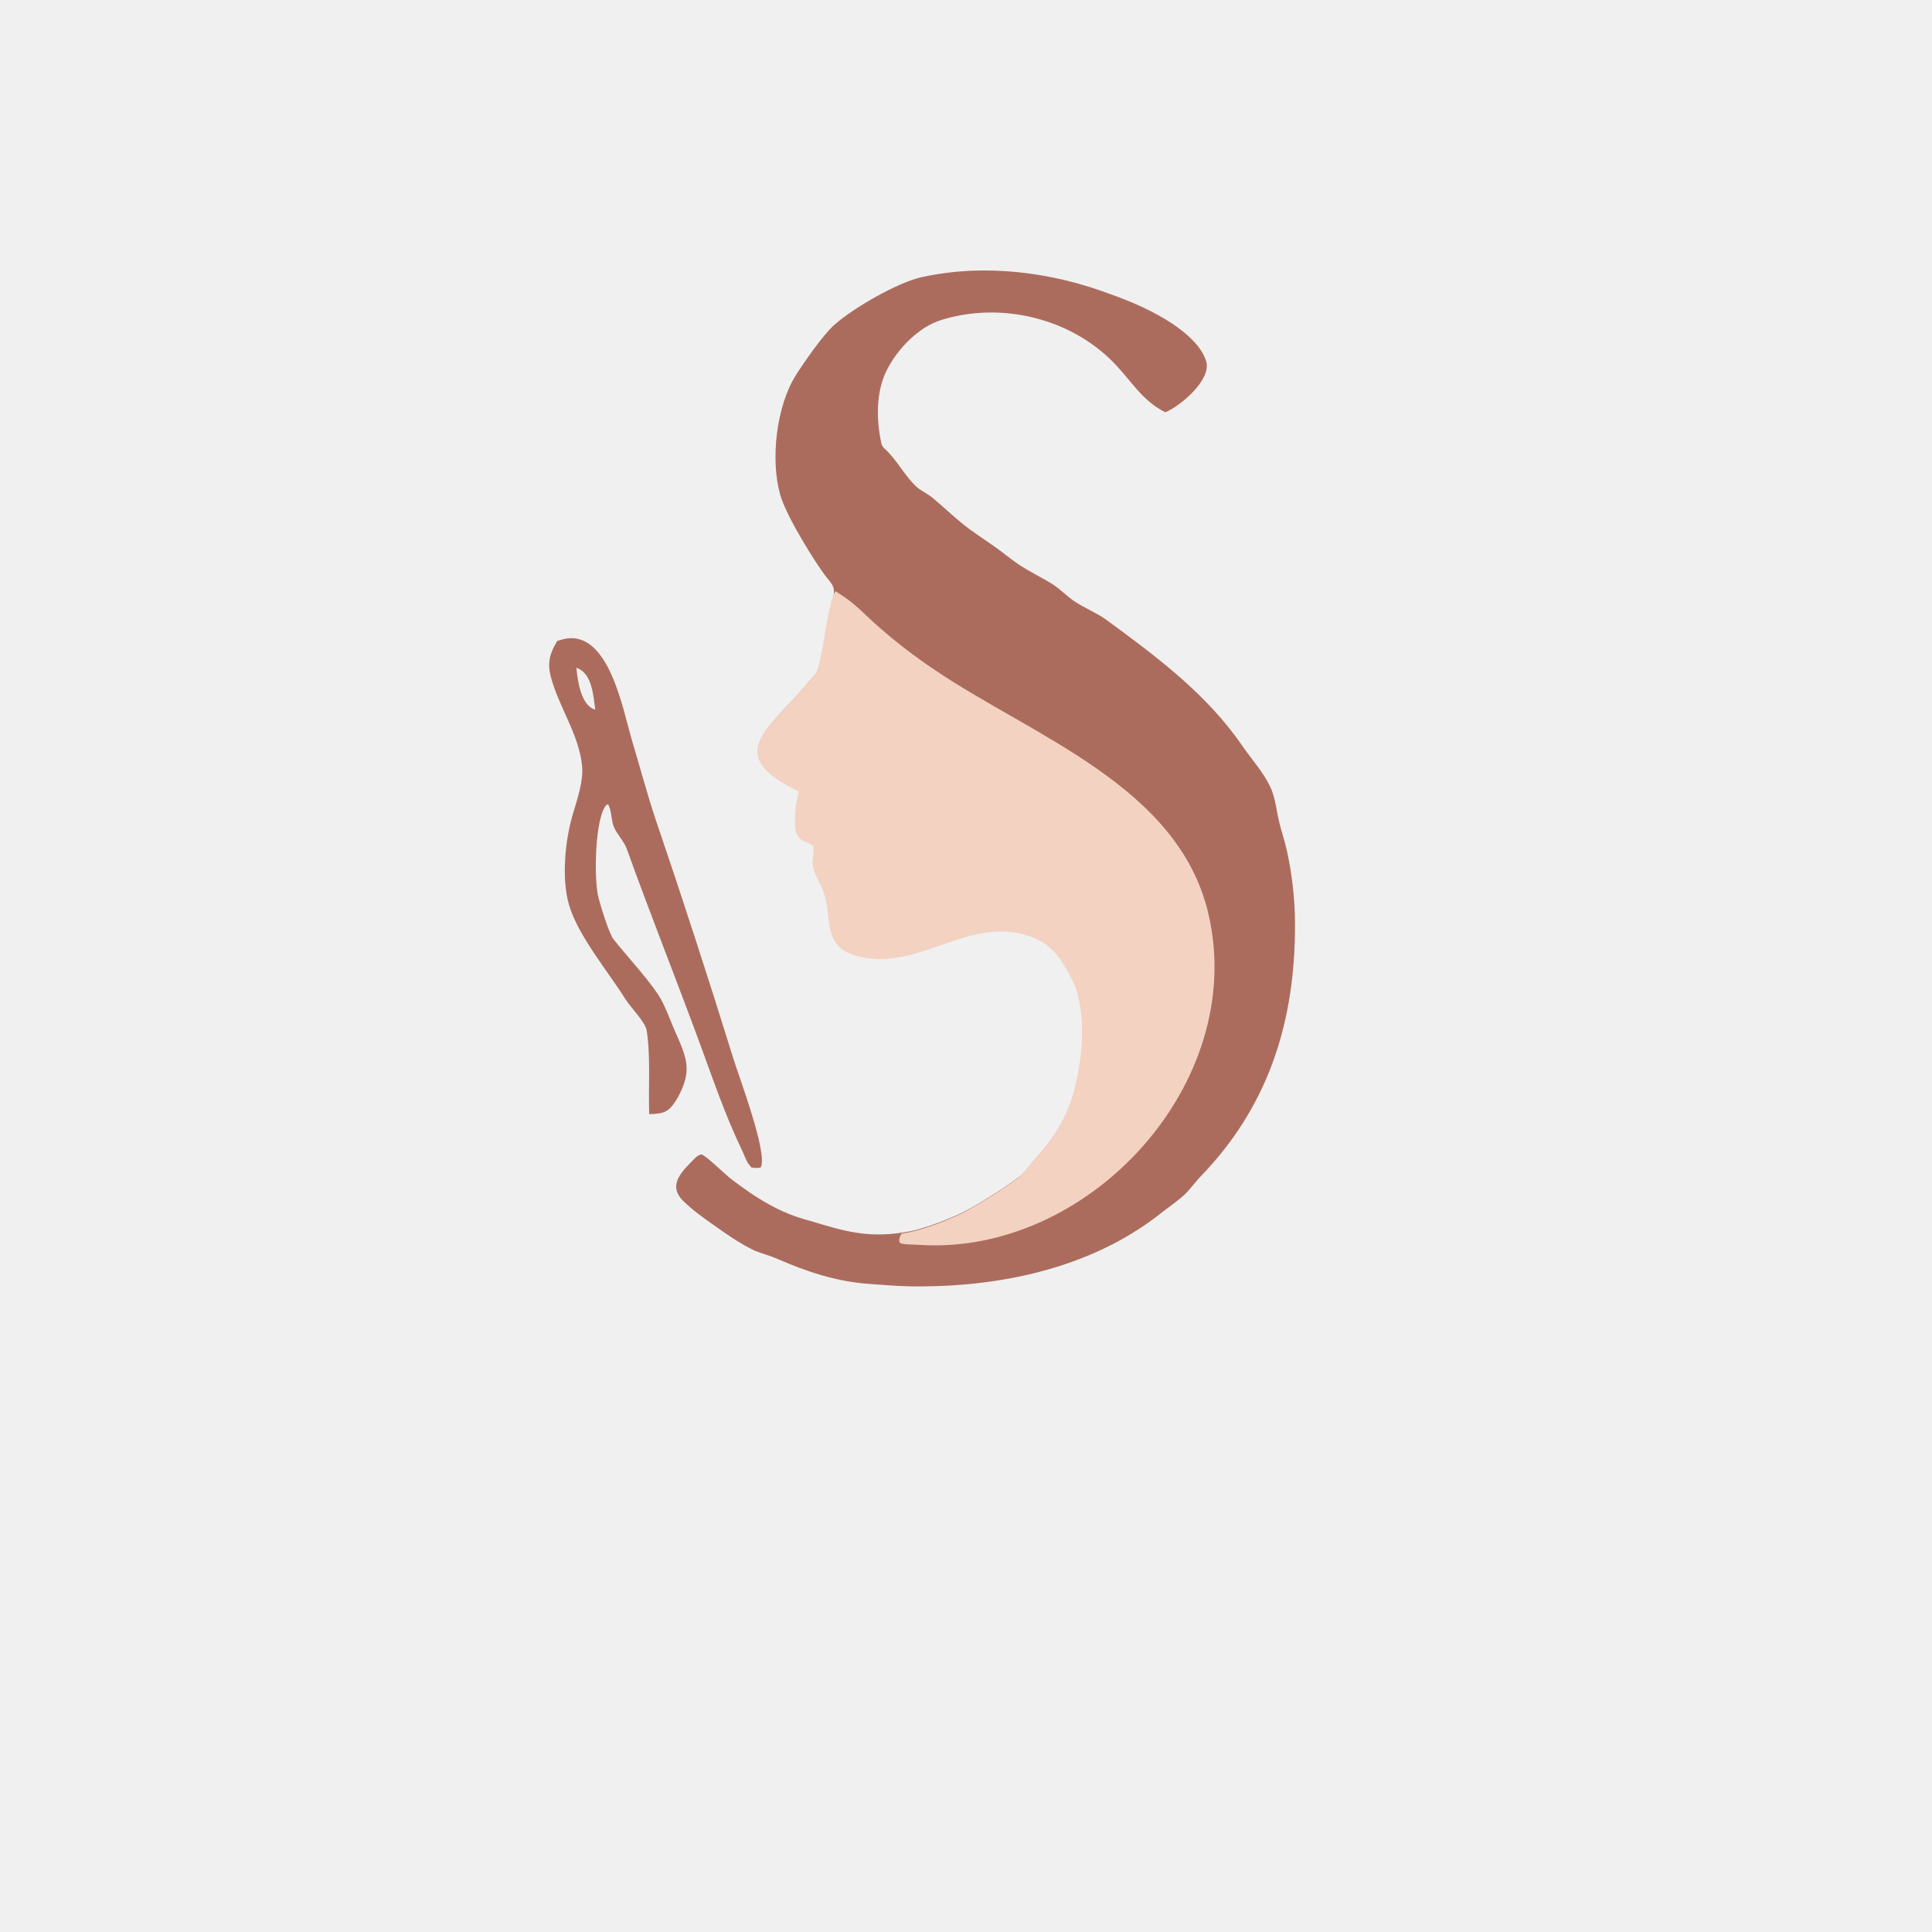
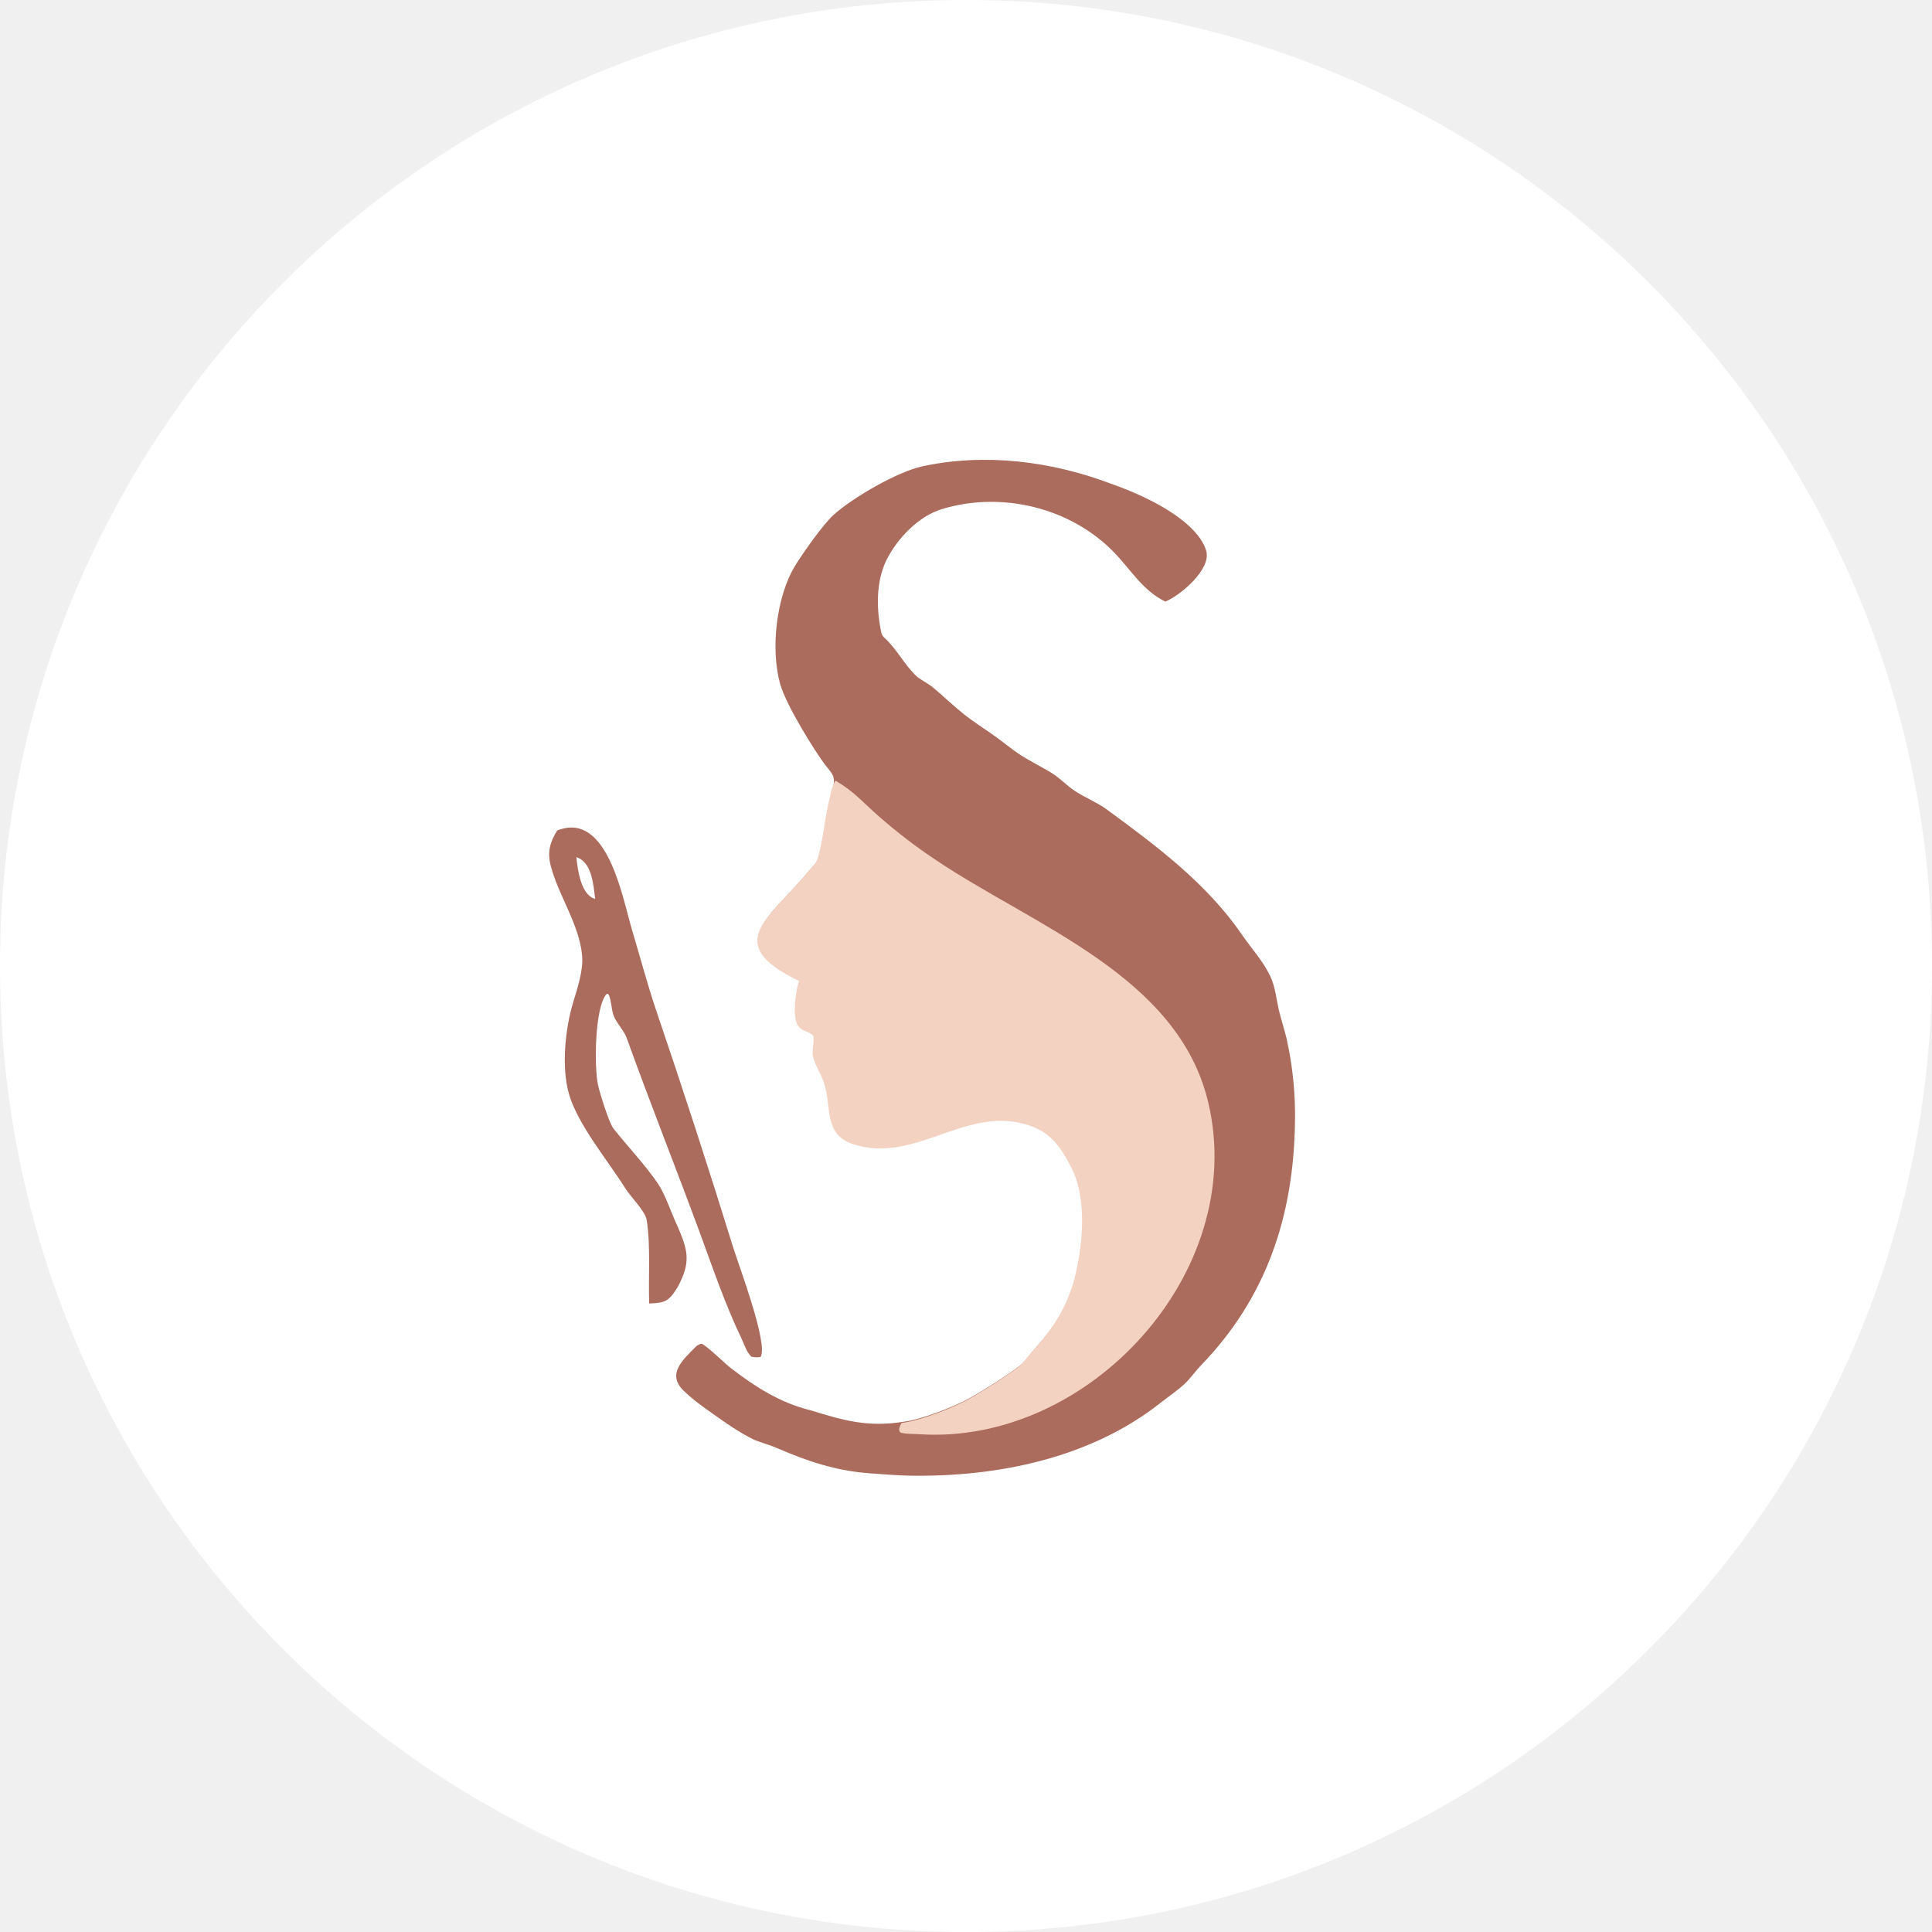
<svg xmlns="http://www.w3.org/2000/svg" width="500" height="500" viewBox="0 0 500 500" fill="none">
-   <path d="M238.59 71.71C254.836 68.177 272.081 70.335 287.536 76.19C292.358 77.895 297.198 79.985 301.59 82.622C305.483 84.956 310.893 89.015 312.178 93.586C313.52 98.356 305.438 105.136 301.581 106.692C295.648 103.758 292.848 98.651 288.346 93.99C277.064 82.307 259.046 78.011 243.614 82.808C237.701 84.646 232.337 90.255 229.568 95.65C226.62 101.393 226.784 108.718 228.111 114.849C228.225 115.344 228.64 115.846 229.021 116.193C232.189 119.074 234.125 123.171 237.202 125.997C238.222 126.934 240.136 127.804 241.515 128.965C244.06 131.109 246.532 133.46 249.095 135.543C251.771 137.719 254.929 139.689 257.766 141.722C259.724 143.125 261.808 144.865 263.746 146.153C266.406 147.923 269.653 149.475 272.403 151.198C274.373 152.449 276.129 154.319 278.044 155.608C280.596 157.327 283.903 158.638 286.371 160.445C299.198 169.84 312.301 179.608 321.398 192.871C323.813 196.392 326.878 199.706 328.723 203.587C330.036 206.248 330.373 209.978 331.081 212.859C331.656 215.208 332.441 217.505 332.981 219.861C334.578 227.012 335.301 234.33 335.136 241.655C334.754 265.865 327.696 286.905 310.794 304.38C309.431 305.788 307.966 307.838 306.626 309.108C304.606 310.963 302.303 312.513 300.146 314.208C282.114 328.368 258.221 333.238 235.707 332.908C232.111 332.853 228.471 332.523 224.88 332.27C216.555 331.685 208.815 329.135 201.221 325.81C199.305 324.973 197.233 324.435 195.288 323.663C191.445 321.815 188.067 319.438 184.608 316.975C181.777 314.958 179.428 313.34 176.924 310.913C172.477 306.598 176.701 302.98 179.914 299.677C180.377 299.202 180.888 298.888 181.555 298.748C182.79 299.143 187.72 303.983 189.218 305.126C195.569 309.968 201.84 314.015 209.702 315.962C218.234 318.59 224.414 320.398 233.637 318.98C238.335 318.455 246.93 315.085 251.053 312.773C255.001 310.561 260.328 307.148 264.013 304.385C265.046 303.613 267.156 300.753 268.114 299.706C272.771 294.608 276.008 289.447 278.045 282.762C280.458 274.062 281.83 261.308 277.568 252.978C274.455 246.895 271.691 243.225 264.973 241.506C249.593 237.572 236.797 251.818 221.268 246.914C213.162 244.353 215.667 237.086 213.429 230.701C212.608 228.314 211.142 226.34 210.605 223.892C210.403 222.973 211.106 219.412 210.703 218.789C209.92 217.58 207.436 217.842 206.484 215.587C205.403 213.027 206.245 207.072 207.047 204.6C186.81 194.88 199.547 188.437 209.213 176.547C210.23 175.297 211.393 174.505 211.882 172.886C213.458 167.677 213.726 161.705 215.139 156.71C216.552 151.715 215.646 151.689 213.474 148.843C211.303 145.998 203.522 133.824 201.883 127.94C199.365 118.893 200.914 105.225 205.89 97.227C207.916 93.972 212.912 86.835 215.648 84.327C220.584 79.801 232.337 73.071 238.59 71.71Z" fill="#AC6C5D" />
-   <path d="M216.178 153C221.281 156.002 223.282 158.666 227.637 162.436C232.099 166.343 236.809 169.959 241.737 173.26C267.378 190.639 305.025 203.438 312.74 236.501C322.978 280.372 281.658 325.03 237.941 322.172C236.284 322.065 234.86 322.145 233.204 321.83C232.628 321.33 232.835 321.645 232.689 320.785C232.89 320.18 232.984 319.765 233.359 319.242C238.057 318.717 246.652 315.348 250.775 313.035C254.723 310.823 260.05 307.41 263.735 304.647C264.768 303.875 266.878 301.015 267.835 299.967C272.493 294.87 275.73 289.71 277.768 283.025C280.18 274.325 281.553 261.57 277.29 253.24C274.178 247.157 271.413 243.487 264.695 241.768C249.315 237.834 236.519 252.08 220.99 247.176C212.884 244.615 215.389 237.348 213.152 230.963C212.33 228.576 210.865 226.602 210.327 224.154C210.126 223.235 210.828 219.675 210.424 219.051C209.642 217.843 207.158 218.104 206.206 215.85C205.124 213.289 205.968 207.334 206.77 204.862C186.533 195.142 199.269 188.699 208.936 176.81C209.952 175.559 211.115 174.767 211.604 173.149C213.18 167.94 213.445 162.205 214.861 156.972C215.198 155.15 215.391 154.685 216.178 153Z" fill="#F3D2C2" />
-   <path d="M144.221 165.891C144.78 165.688 145.351 165.518 145.931 165.385C157.607 162.776 161.229 183.884 163.588 191.732C165.615 198.474 167.42 205.281 169.642 211.975C176.651 232.566 183.375 253.252 189.812 274.03C191.199 278.517 198.925 298.91 196.839 302.172C195.695 302.317 195.616 302.31 194.467 302.125C193.089 300.753 192.759 299.163 191.941 297.503C187.709 288.685 184.603 279.533 181.233 270.358C175 253.388 168.272 236.578 162.167 219.571C161.543 217.834 159.697 215.922 158.897 214.063C158.155 212.338 158.265 209.551 157.385 208.193L156.987 208.252C153.902 211.576 153.733 227.252 154.785 231.886C155.218 233.793 157.582 241.582 158.777 243.083C162.536 247.803 166.827 252.295 170.277 257.307C172.268 260.325 173.598 264.635 175.186 267.99C177.997 274.435 178.955 277.492 175.386 284.082C173.114 287.79 172.165 288.195 168.009 288.345C167.777 281.527 168.407 273.547 167.374 266.77C167.021 264.455 163.231 260.787 161.866 258.597C157.393 251.417 149.493 242.054 147.226 234.047C145.275 227.149 146.259 217.332 148.28 210.592C149.401 206.853 150.995 202.173 150.652 198.316C149.932 190.245 144.552 182.836 142.539 175.1C141.594 171.47 142.336 168.918 144.221 165.891ZM154.048 183.641C153.552 180.076 153.255 174.157 149.175 172.829C149.462 175.955 150.326 182.691 154.048 183.641Z" fill="#AC6C5D" />
+   <g clip-path="url(#clip0_4_2)">
+     <rect width="500" height="500" rx="250" fill="white" />
+     <path d="M238.59 120.71C254.836 117.177 272.081 119.335 287.536 125.19C292.358 126.895 297.198 128.985 301.59 131.622C305.483 133.956 310.893 138.015 312.178 142.586C313.52 147.356 305.438 154.136 301.581 155.692C295.648 152.758 292.848 147.651 288.346 142.99C277.064 131.307 259.046 127.011 243.614 131.808C237.701 133.646 232.337 139.255 229.568 144.65C226.62 150.393 226.784 157.718 228.111 163.849C228.225 164.344 228.64 164.846 229.021 165.193C232.189 168.074 234.125 172.171 237.202 174.997C238.222 175.934 240.136 176.804 241.515 177.965C244.06 180.109 246.532 182.46 249.095 184.543C251.771 186.719 254.929 188.689 257.766 190.722C259.724 192.125 261.808 193.865 263.746 195.153C266.406 196.923 269.653 198.475 272.403 200.198C274.373 201.449 276.129 203.319 278.044 204.608C280.596 206.327 283.903 207.638 286.371 209.445C299.198 218.84 312.301 228.608 321.398 241.871C323.813 245.392 326.878 248.706 328.723 252.587C330.036 255.248 330.373 258.978 331.081 261.859C331.656 264.208 332.441 266.505 332.981 268.861C334.578 276.012 335.301 283.33 335.136 290.655C334.754 314.865 327.696 335.905 310.794 353.38C309.431 354.788 307.966 356.838 306.626 358.108C304.606 359.963 302.303 361.513 300.146 363.208C282.114 377.368 258.221 382.238 235.707 381.908C232.111 381.853 228.471 381.523 224.88 381.27C216.555 380.685 208.815 378.135 201.221 374.81C199.305 373.973 197.233 373.435 195.288 372.663C191.445 370.815 188.067 368.438 184.608 365.975C181.777 363.958 179.428 362.34 176.924 359.913C172.477 355.598 176.701 351.98 179.914 348.677C180.377 348.202 180.888 347.888 181.555 347.748C182.79 348.143 187.72 352.983 189.218 354.126C195.569 358.968 201.84 363.015 209.702 364.962C218.234 367.59 224.414 369.398 233.637 367.98C238.335 367.455 246.93 364.085 251.053 361.773C255.001 359.561 260.328 356.148 264.013 353.385C265.046 352.613 267.156 349.753 268.114 348.706C272.771 343.608 276.008 338.447 278.045 331.762C280.458 323.062 281.83 310.308 277.568 301.978C274.455 295.895 271.691 292.225 264.973 290.506C249.593 286.572 236.797 300.818 221.268 295.914C213.162 293.353 215.667 286.086 213.429 279.701C212.608 277.314 211.142 275.34 210.605 272.892C210.403 271.973 211.106 268.412 210.703 267.789C209.92 266.58 207.436 266.842 206.484 264.587C205.403 262.027 206.245 256.072 207.047 253.6C186.81 243.88 199.547 237.437 209.213 225.547C210.23 224.297 211.393 223.505 211.882 221.886C213.458 216.677 213.726 210.705 215.139 205.71C216.552 200.715 215.646 200.689 213.474 197.843C211.303 194.998 203.522 182.824 201.883 176.94C199.365 167.893 200.914 154.225 205.89 146.227C207.916 142.972 212.912 135.835 215.648 133.327C220.584 128.801 232.337 122.071 238.59 120.71Z" fill="#AC6C5D" />
+     <path d="M216.178 202C221.281 205.002 223.282 207.666 227.637 211.436C232.099 215.343 236.809 218.959 241.737 222.26C267.378 239.639 305.025 252.438 312.74 285.501C322.978 329.372 281.658 374.03 237.941 371.172C236.284 371.065 234.86 371.145 233.204 370.83C232.628 370.33 232.835 370.645 232.689 369.785C232.89 369.18 232.984 368.765 233.359 368.242C238.057 367.717 246.652 364.348 250.775 362.035C254.723 359.823 260.05 356.41 263.735 353.647C264.768 352.875 266.878 350.015 267.835 348.967C272.493 343.87 275.73 338.71 277.768 332.025C280.18 323.325 281.553 310.57 277.29 302.24C274.178 296.157 271.413 292.487 264.695 290.768C249.315 286.834 236.519 301.08 220.99 296.176C212.884 293.615 215.389 286.348 213.152 279.963C212.33 277.576 210.865 275.602 210.327 273.154C210.126 272.235 210.828 268.675 210.424 268.051C209.642 266.843 207.158 267.104 206.206 264.85C205.124 262.289 205.968 256.334 206.77 253.862C186.533 244.142 199.269 237.699 208.936 225.81C209.952 224.559 211.115 223.767 211.604 222.149C213.18 216.94 213.445 211.205 214.861 205.972C215.198 204.15 215.391 203.685 216.178 202Z" fill="#F3D2C2" />
+     <path d="M144.221 214.891C144.78 214.688 145.351 214.518 145.931 214.385C157.607 211.776 161.229 232.884 163.588 240.732C165.615 247.474 167.42 254.281 169.642 260.975C176.651 281.566 183.375 302.252 189.812 323.03C191.199 327.517 198.925 347.91 196.839 351.172C195.695 351.317 195.616 351.31 194.467 351.125C193.089 349.753 192.759 348.163 191.941 346.503C187.709 337.685 184.603 328.533 181.233 319.358C175 302.388 168.272 285.578 162.167 268.571C161.543 266.834 159.697 264.922 158.897 263.063C158.155 261.338 158.265 258.551 157.385 257.193L156.987 257.252C153.902 260.576 153.733 276.252 154.785 280.886C155.218 282.793 157.582 290.582 158.777 292.083C162.536 296.803 166.827 301.295 170.277 306.307C172.268 309.325 173.598 313.635 175.186 316.99C177.997 323.435 178.955 326.492 175.386 333.082C173.114 336.79 172.165 337.195 168.009 337.345C167.777 330.527 168.407 322.547 167.374 315.77C167.021 313.455 163.231 309.787 161.866 307.597C157.393 300.417 149.493 291.054 147.226 283.047C145.275 276.149 146.259 266.332 148.28 259.592C149.401 255.853 150.995 251.173 150.652 247.316C149.932 239.245 144.552 231.836 142.539 224.1C141.594 220.47 142.336 217.918 144.221 214.891ZM154.048 232.641C153.552 229.076 153.255 223.157 149.175 221.829C149.462 224.955 150.326 231.691 154.048 232.641Z" fill="#AC6C5D" />
+   </g>
+   <defs>
+     <clipPath id="clip0_4_2">
+       <rect width="500" height="500" rx="250" fill="white" />
+     </clipPath>
+   </defs>
</svg>
